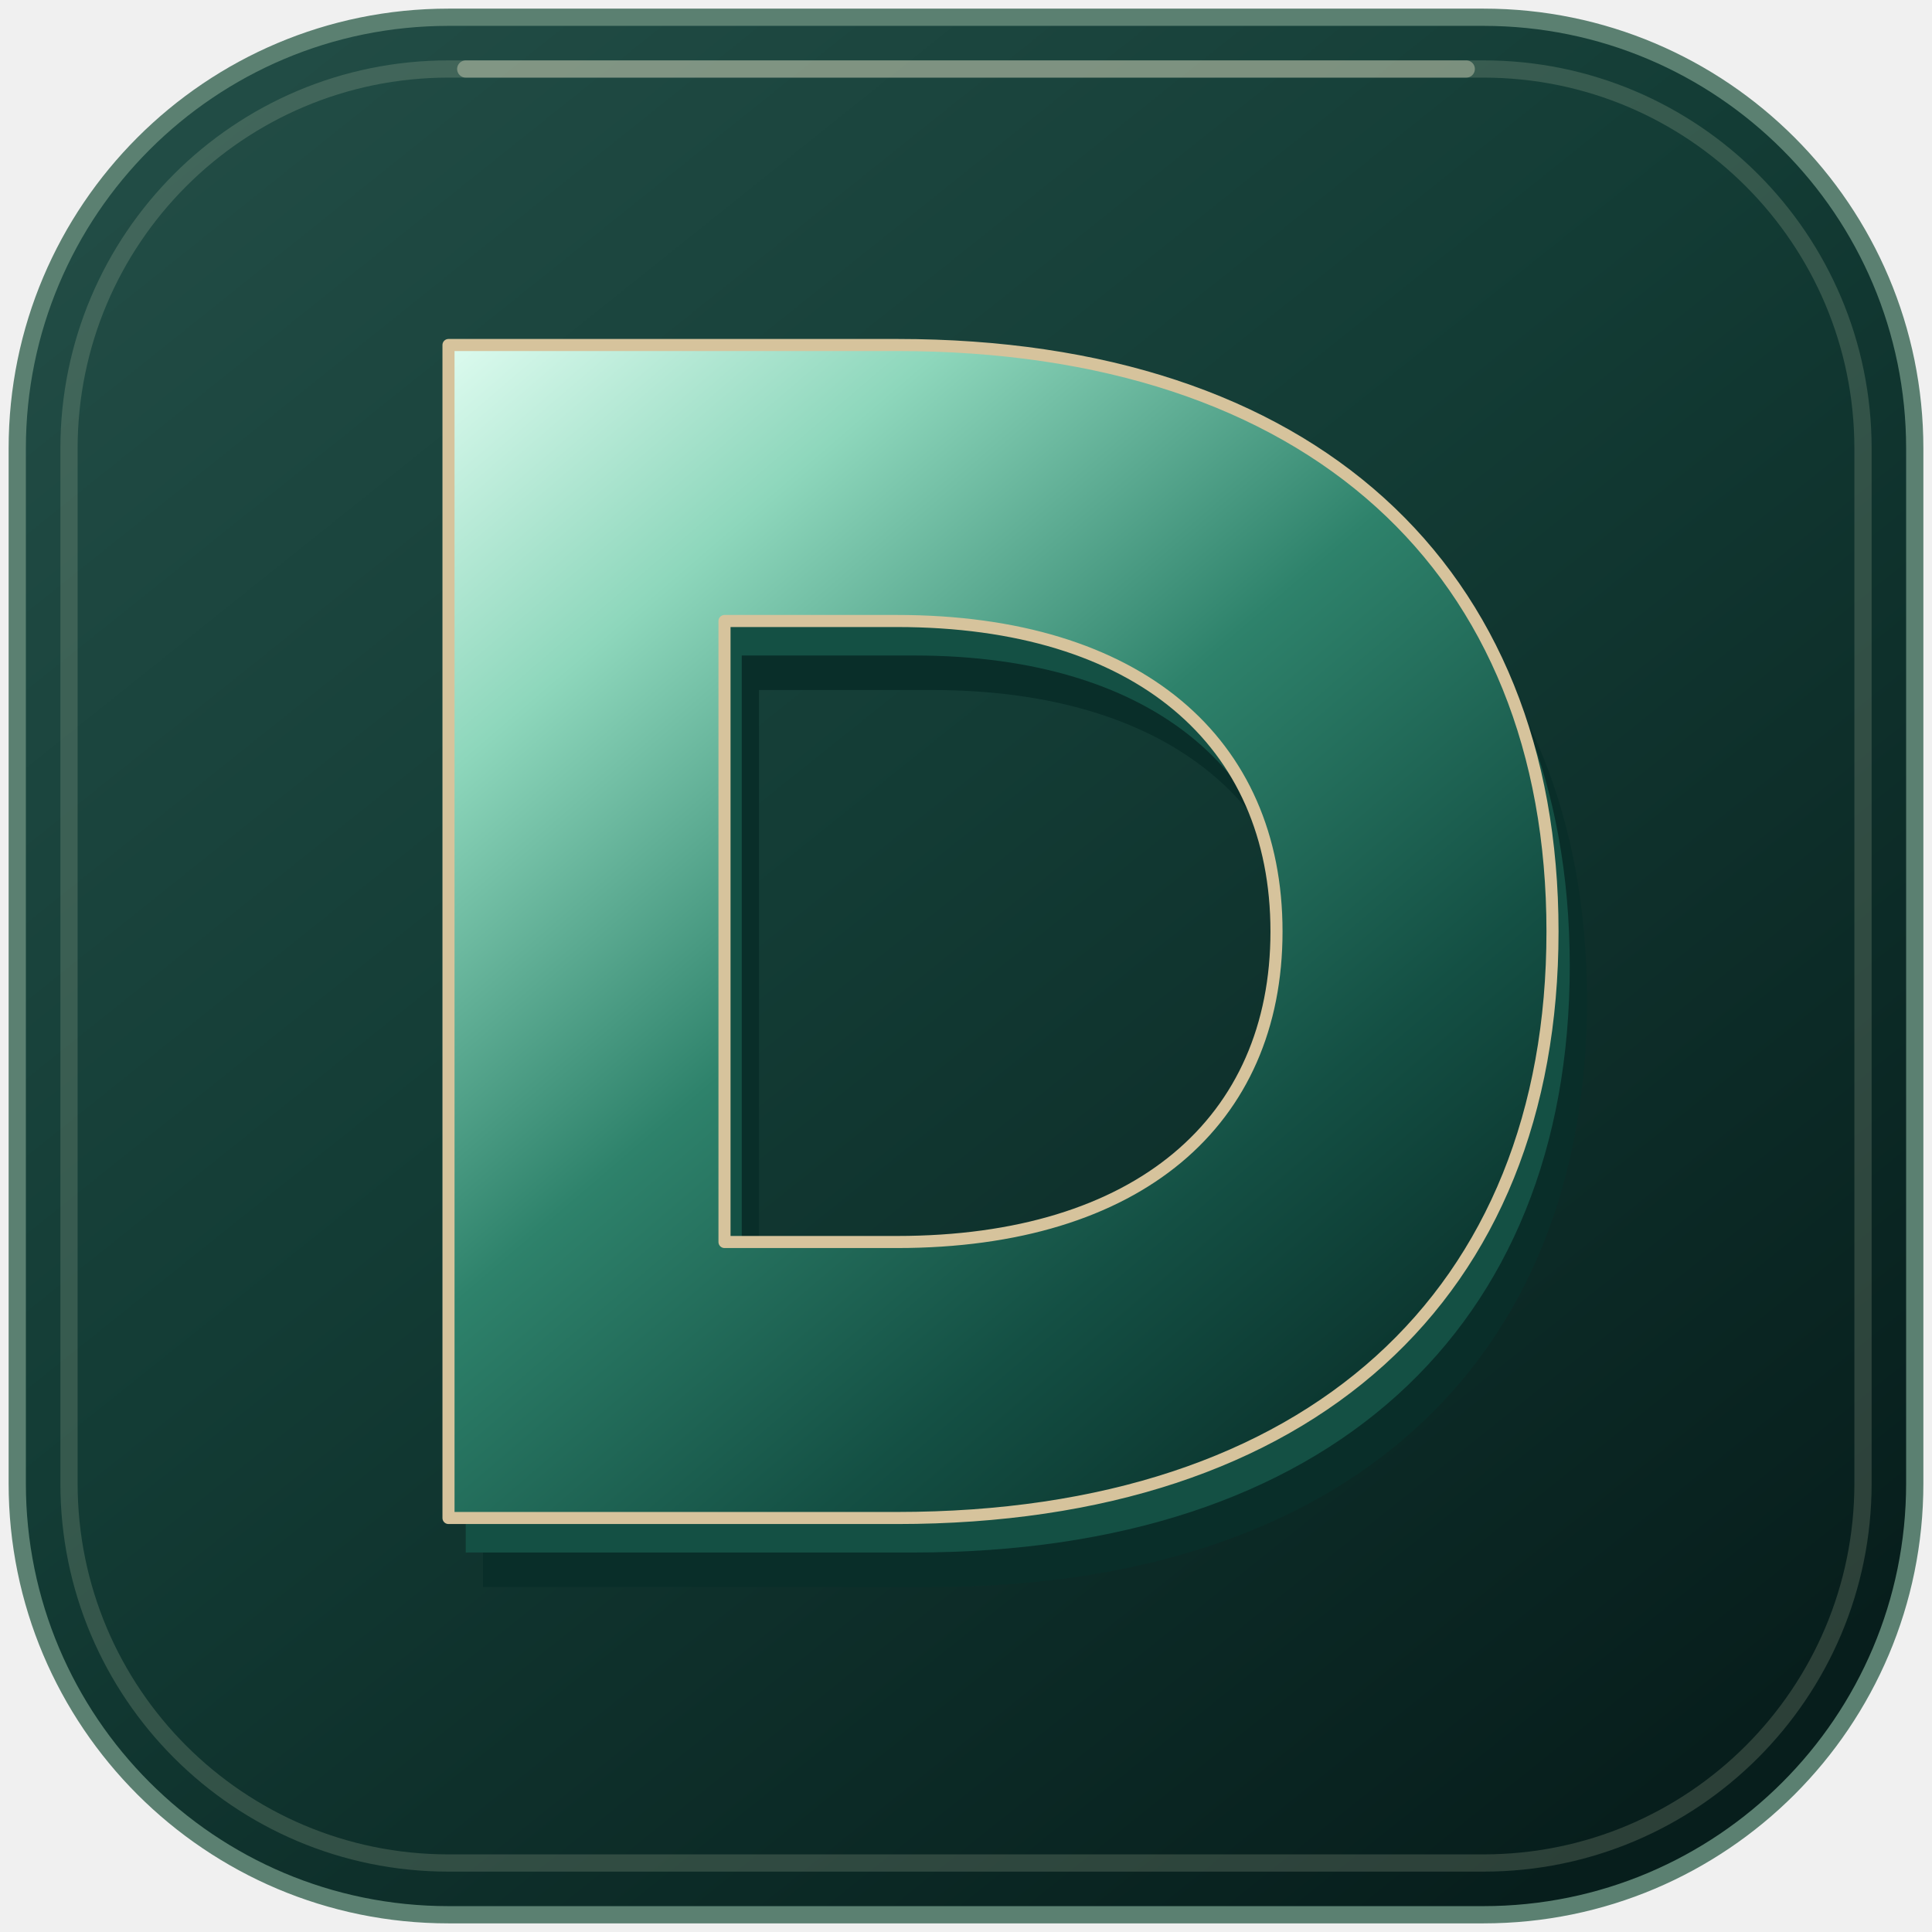
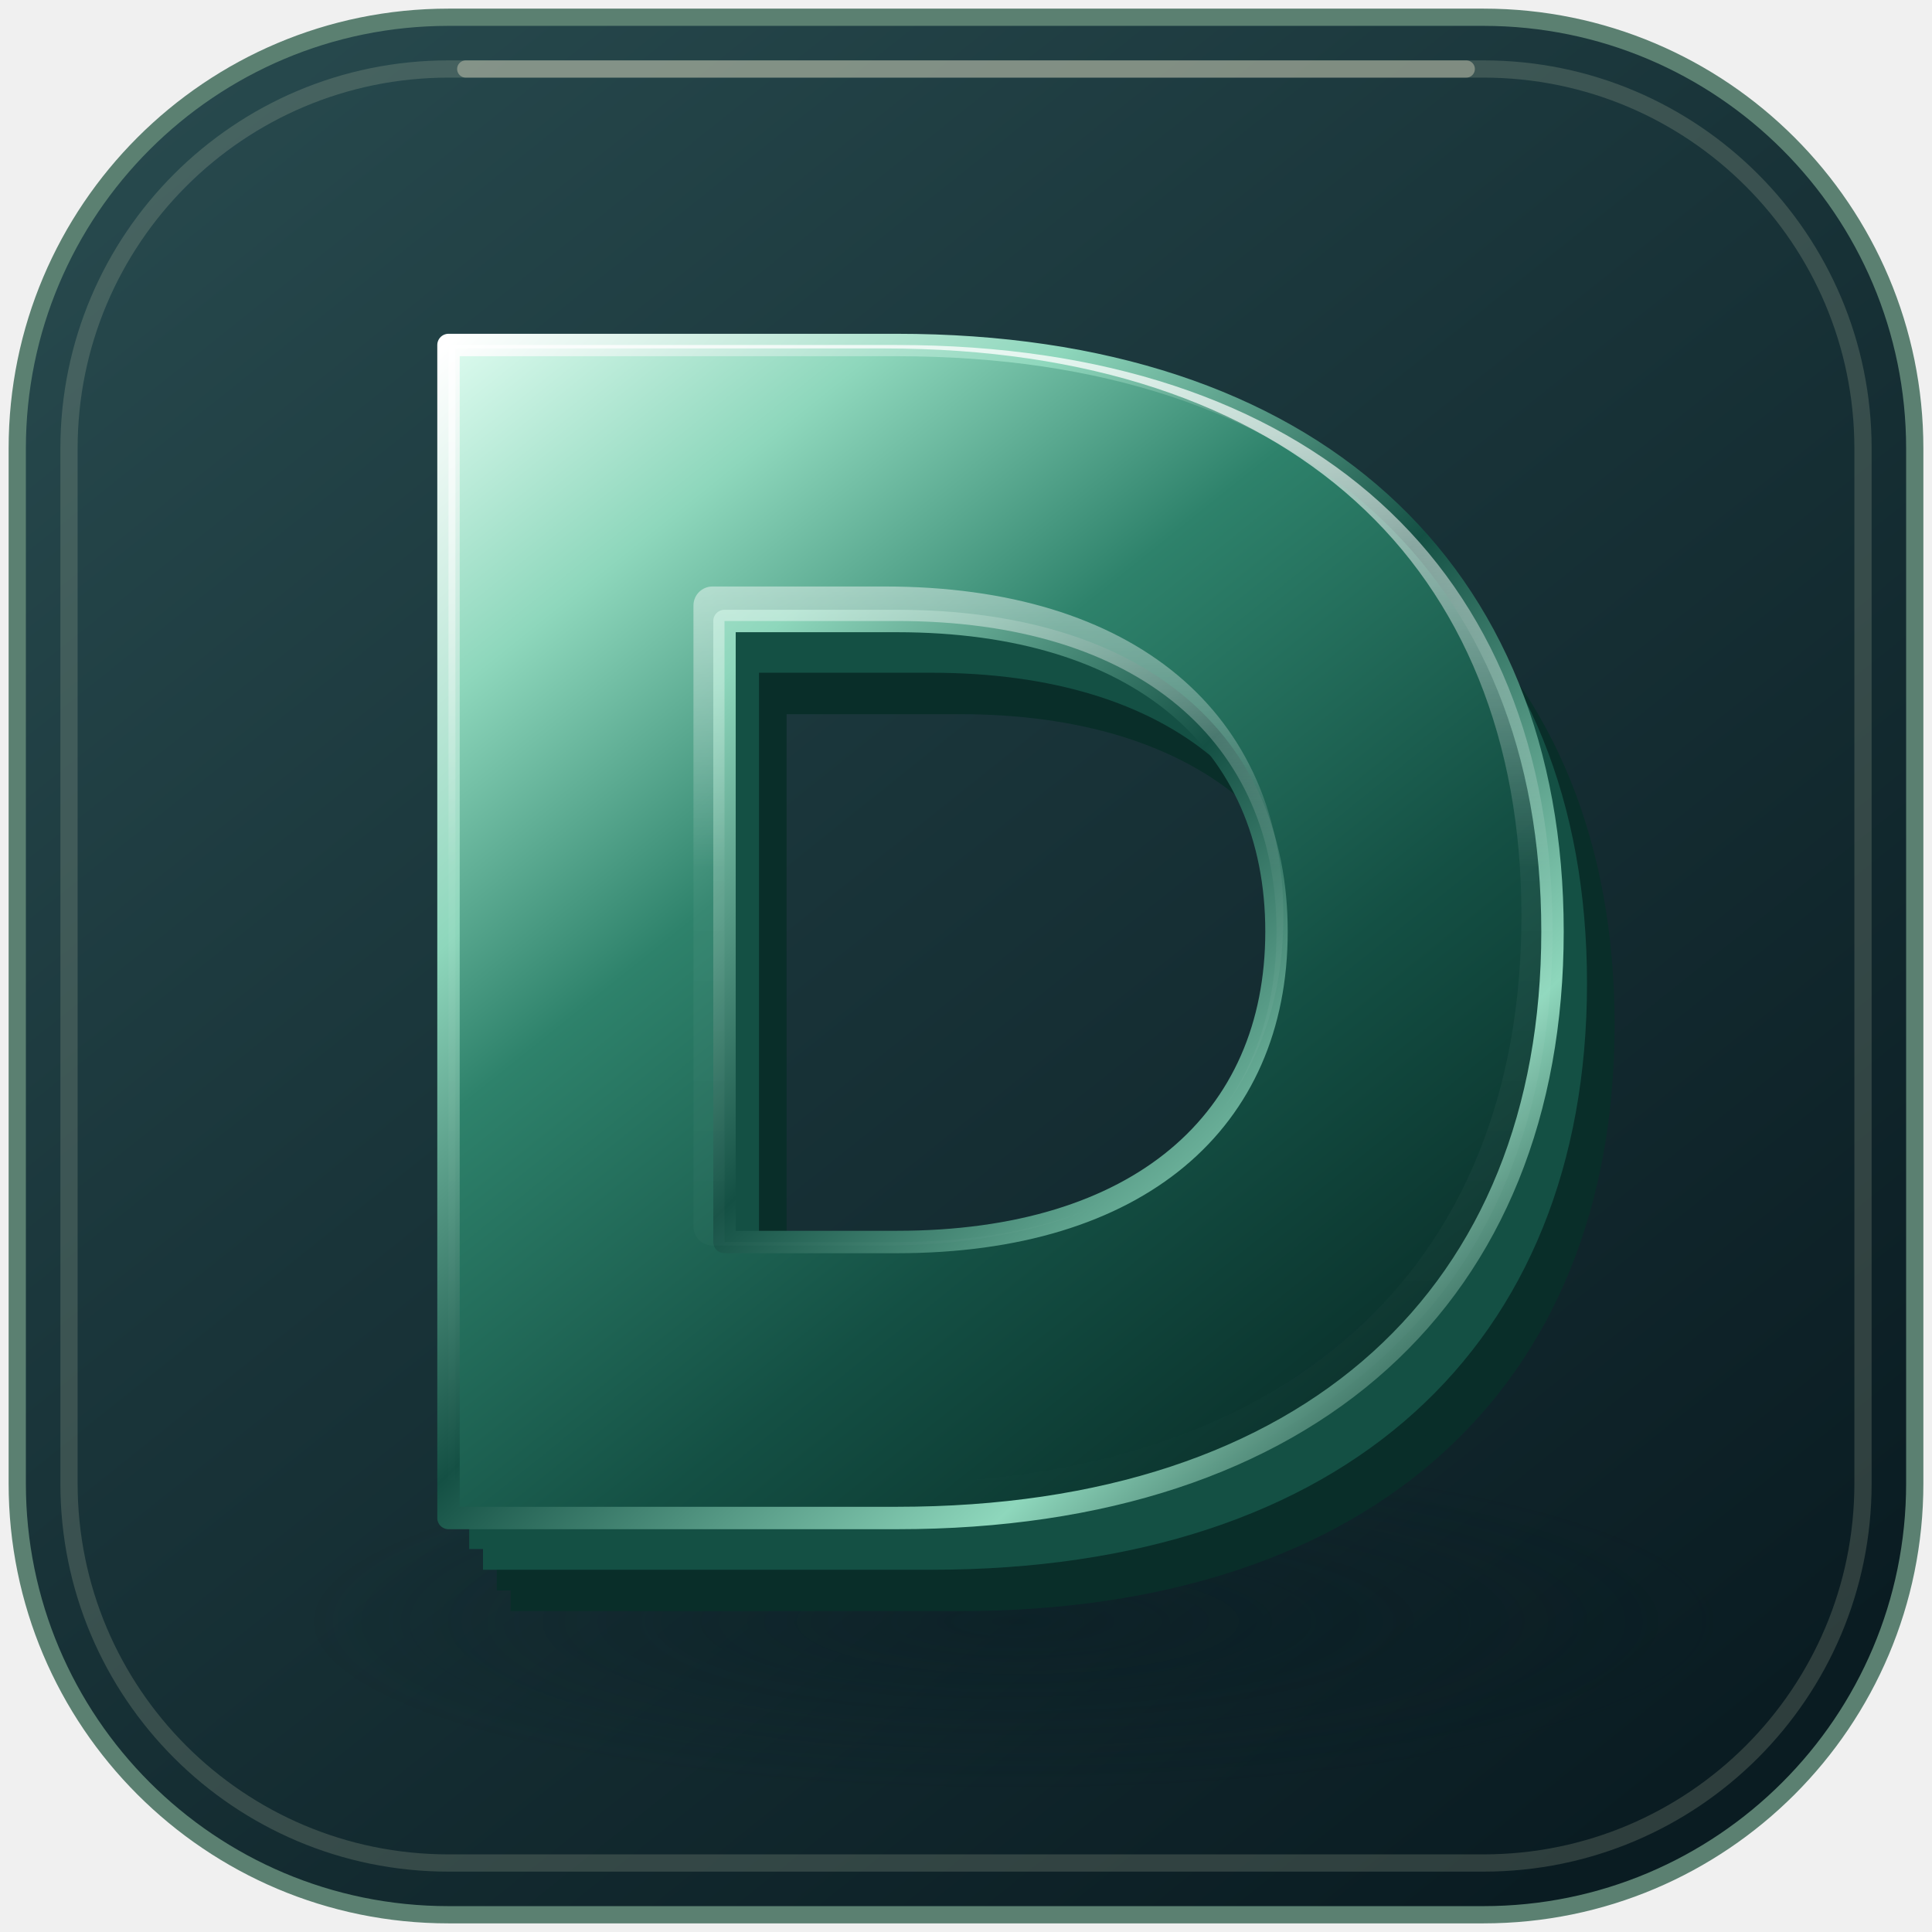
<svg xmlns="http://www.w3.org/2000/svg" viewBox="0 0 112 112" role="img" aria-label="DENTAYA">
  <defs>
-     <linearGradient id="dy-01-icon-face" x1="0" y1="0" x2=".8" y2="1" gradientUnits="objectBoundingBox">
+     <linearGradient id="dy-01-icon-face" x1="0" y1="0" x2=".75" y2="1">
      <stop offset="0" stop-color="#DDFBEF" />
-       <stop offset=".22" stop-color="#8ED7BC" />
-       <stop offset=".5" stop-color="#2E826B" />
-       <stop offset=".77" stop-color="#145044" />
+       <stop offset=".19" stop-color="#8ED7BC" />
+       <stop offset=".42" stop-color="#2E826B" />
+       <stop offset=".72" stop-color="#145044" />
+       <stop offset="1" stop-color="#092E29" />
+     </linearGradient>
+     <linearGradient id="dy-01-icon-bevel" x1="0" y1="0" x2=".9" y2="1">
+       <stop stop-color="#FFFFFF" />
+       <stop offset=".28" stop-color="#8ED7BC" />
+       <stop offset=".53" stop-color="#145044" />
+       <stop offset=".8" stop-color="#8ED7BC" />
      <stop offset="1" stop-color="#092E29" />
    </linearGradient>
    <linearGradient id="dy-01-icon-tile" x2=".8" y2="1">
-       <stop stop-color="#244F48" />
-       <stop offset=".48" stop-color="#133C35" />
-       <stop offset="1" stop-color="#071E1C" />
+       <stop stop-color="#294C50" />
+       <stop offset=".48" stop-color="#193439" />
+       <stop offset="1" stop-color="#0A1C22" />
    </linearGradient>
+     <radialGradient id="dy-01-icon-shadow">
+       <stop stop-color="#061A20" stop-opacity=".36" />
+       <stop offset="1" stop-color="#061A20" stop-opacity="0" />
+     </radialGradient>
+     <linearGradient id="dy-01-icon-shine" x1="0" y1="0" x2="0" y2="1">
+       <stop stop-color="#FFFFFF" stop-opacity=".8" />
+       <stop offset=".46" stop-color="#FFFFFF" stop-opacity=".05" />
+       <stop offset="1" stop-color="#FFFFFF" stop-opacity="0" />
+     </linearGradient>
+     <clipPath id="dy-01-icon-clip">
+       <path fill="#FFFFFF" fill-rule="evenodd" d="M18 14H44C68 14 82 27 82 48S68 82 44 82H18ZM34 30V66H44C58 66 66 59 66 48S58 30 44 30Z" />
+     </clipPath>
  </defs>
  <rect x="1" y="1" width="110" height="110" rx="25" fill="url(#dy-01-icon-tile)" stroke="#5B8071" stroke-width="1" />
  <rect x="4" y="4" width="104" height="104" rx="22" fill="none" stroke="#DFE8C7" stroke-opacity=".17" />
  <path d="M27 4H85" stroke="#F8F1D3" stroke-opacity=".35" stroke-linecap="round" />
  <g transform="translate(8 6)">
-     <g data-material="emerald" data-depth="vector">
-       <g transform="translate(2 4)">
+     <g data-material="emerald" data-depth="vector" data-bevel="machined">
+       <ellipse cx="51" cy="88" rx="42" ry="10" fill="url(#dy-01-icon-shadow)" />
+       <g transform="translate(3.6 5.4)">
        <path fill="#092E29" fill-rule="evenodd" d="M18 14H44C68 14 82 27 82 48S68 82 44 82H18ZM34 30V66H44C58 66 66 59 66 48S58 30 44 30Z" />
      </g>
-       <g transform="translate(1 2)">
+       <g transform="translate(2.8 4.2)">
+         <path fill="#092E29" fill-rule="evenodd" d="M18 14H44C68 14 82 27 82 48S68 82 44 82H18ZM34 30V66H44C58 66 66 59 66 48S58 30 44 30Z" />
+       </g>
+       <g transform="translate(2 3)">
        <path fill="#145044" fill-rule="evenodd" d="M18 14H44C68 14 82 27 82 48S68 82 44 82H18ZM34 30V66H44C58 66 66 59 66 48S58 30 44 30Z" />
      </g>
-       <path fill="url(#dy-01-icon-face)" fill-rule="evenodd" stroke="#D6C39C" stroke-width="0.7" stroke-linejoin="round" d="M18 14H44C68 14 82 27 82 48S68 82 44 82H18ZM34 30V66H44C58 66 66 59 66 48S58 30 44 30Z" />
+       <g transform="translate(1.2 1.8)">
+         <path fill="#145044" fill-rule="evenodd" d="M18 14H44C68 14 82 27 82 48S68 82 44 82H18ZM34 30V66H44C58 66 66 59 66 48S58 30 44 30Z" />
+       </g>
+       <path fill="url(#dy-01-icon-face)" fill-rule="evenodd" stroke="url(#dy-01-icon-bevel)" stroke-width="1.3" stroke-linejoin="round" d="M18 14H44C68 14 82 27 82 48S68 82 44 82H18ZM34 30V66H44C58 66 66 59 66 48S58 30 44 30Z" />
+       <g clip-path="url(#dy-01-icon-clip)">
+         <g transform="translate(-.7 -.9)">
+           <path d="M18 14H44C68 14 82 27 82 48S68 82 44 82H18ZM34 30V66H44C58 66 66 59 66 48S58 30 44 30Z" fill="none" fill-rule="evenodd" stroke="url(#dy-01-icon-shine)" stroke-width="2.2" stroke-linejoin="round" />
+         </g>
+       </g>
    </g>
  </g>
</svg>
